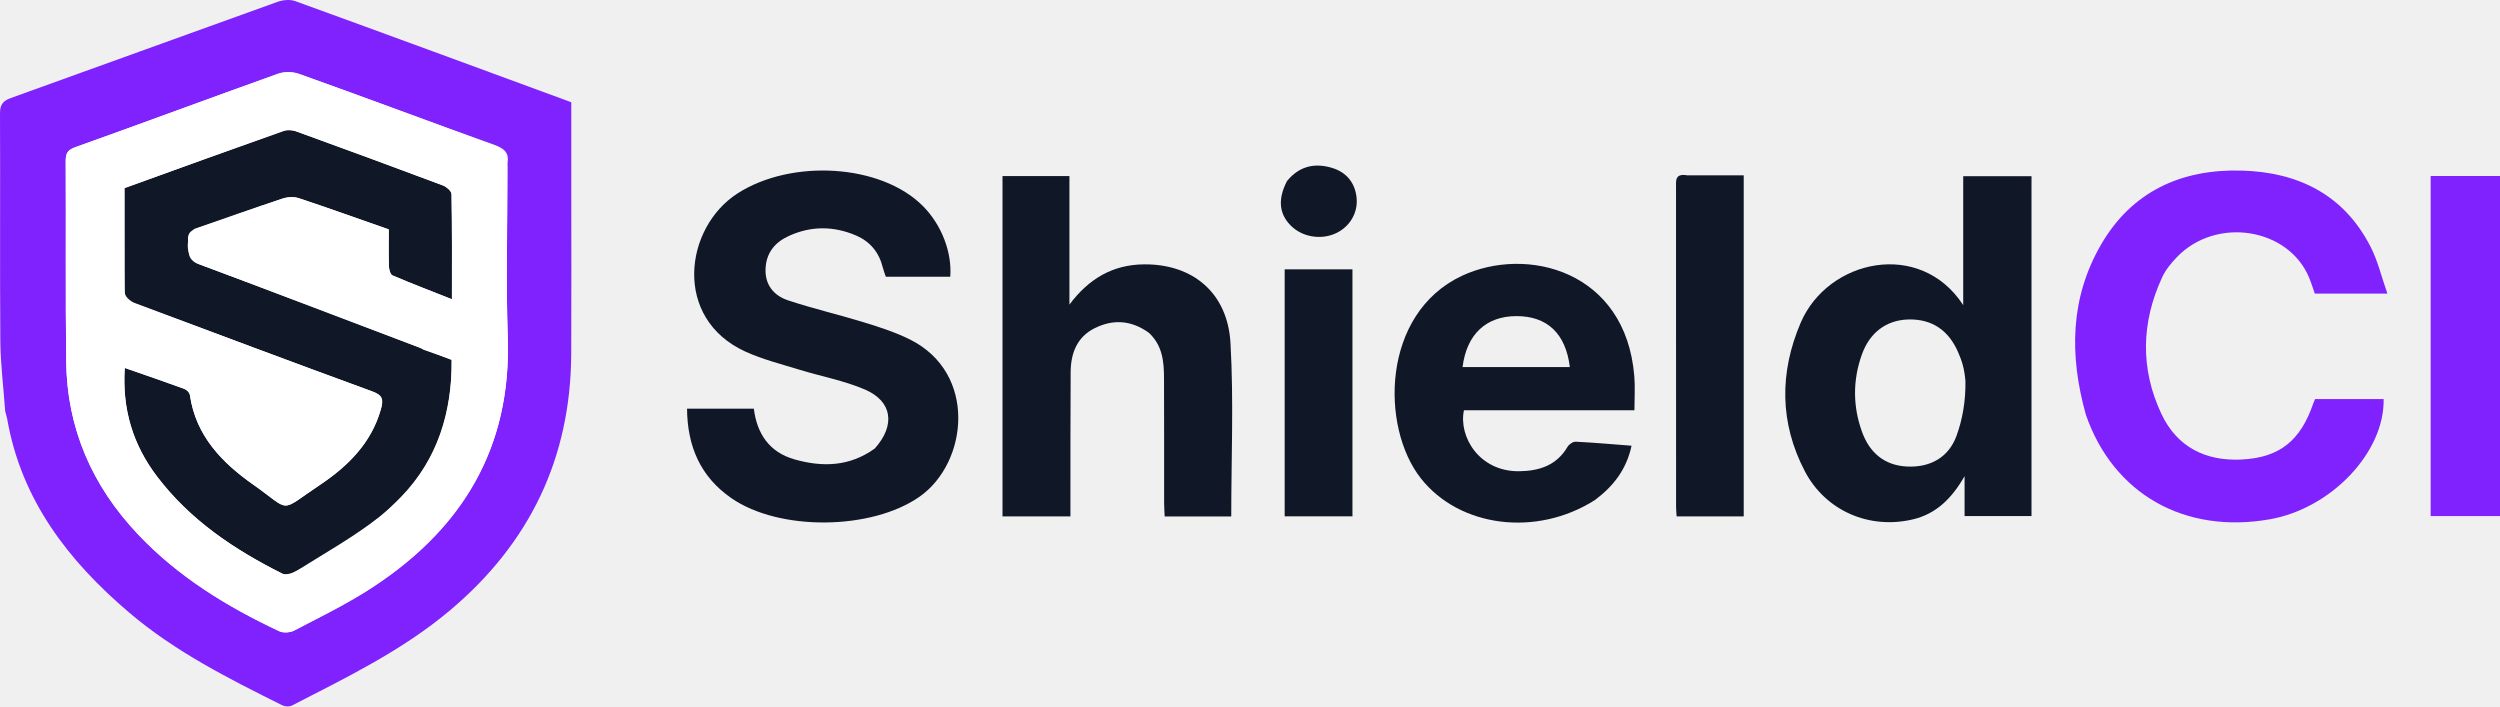
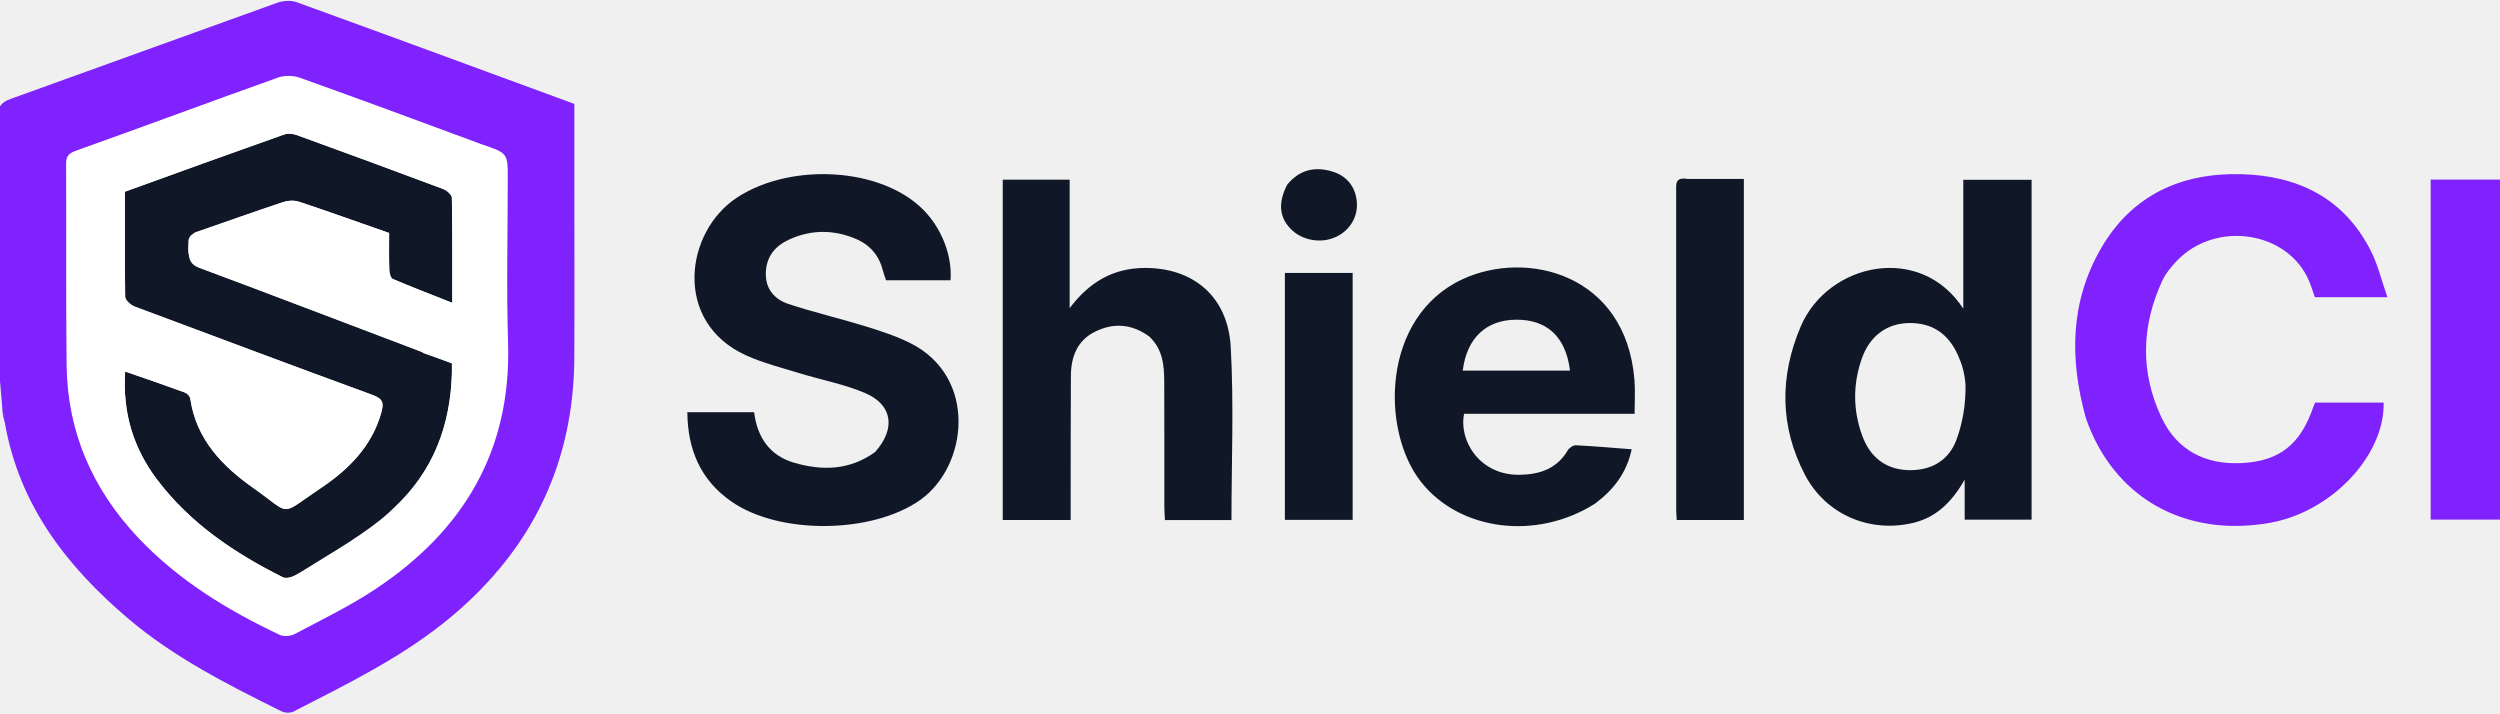
- <svg xmlns="http://www.w3.org/2000/svg" version="1.1" id="Layer_1" x="0px" y="0px" enable-background="new 0 0 1024 1024" viewBox="86.15 375.81 900.85 254.55">
+ <svg xmlns="http://www.w3.org/2000/svg" version="1.1" id="Layer_1" x="0px" y="0px" enable-background="new 0 0 1024 1024" viewBox="86 376 901 254" width="901" height="257">
  <path fill="none" opacity="1" stroke="none" d=" M545,1025   C363.333,1025 182.167,1025 1,1025   C1,683.667 1,342.333 1,1   C342.333,1 683.667,1 1025,1   C1025,342.333 1025,683.667 1025,1025   C865.167,1025 705.333,1025 545,1025  M88.024,524.339   C88.263,525.131 88.589,525.908 88.73,526.717   C93.826,556.02 110.756,577.874 132.705,596.555   C149.284,610.667 168.575,620.332 187.871,629.964   C188.824,630.44 190.418,630.523 191.334,630.051   C211.101,619.878 231.139,610.198 248.346,595.706   C277.027,571.551 291.795,540.92 291.986,503.384   C292.089,483.228 292.004,463.071 292.004,442.914   C292.004,432.769 292.004,422.624 292.004,412.651   C258.636,400.39 225.624,388.217 192.549,376.219   C190.682,375.542 188.106,375.777 186.175,376.469   C154.127,387.954 122.142,399.615 90.1,411.115   C87.197,412.156 86.137,413.5 86.152,416.692   C86.281,444.011 86.066,471.332 86.273,498.65   C86.336,506.926 87.394,515.195 88.024,524.339  M401.104,537.667   C392.226,544.008 382.489,544.176 372.49,541.36   C363.301,538.773 358.892,531.998 357.787,523.059   C349.552,523.059 341.779,523.059 333.716,523.059   C333.832,536.594 338.492,547.55 349.653,555.288   C367.005,567.321 400.299,566.856 417.517,554.776   C434.97,542.53 438.393,510.296 414.07,498.155   C408.912,495.581 403.324,493.769 397.793,492.062   C388.61,489.229 379.216,487.059 370.103,484.032   C365.073,482.361 361.788,478.551 362.008,472.702   C362.227,466.9 365.393,463.111 370.461,460.805   C378.474,457.157 386.618,457.232 394.638,460.676   C399.646,462.826 402.889,466.708 404.224,472.09   C404.529,473.319 405.007,474.506 405.342,475.518   C413.338,475.518 420.966,475.518 428.571,475.518   C429.24,466.672 425.405,456.826 418.782,450.126   C403.652,434.822 371.241,432.987 351.802,445.58   C332.752,457.921 328.49,490.57 354.811,502.537   C360.959,505.332 367.634,507.001 374.123,509.003   C382.036,511.443 390.33,512.944 397.878,516.2   C407.717,520.445 408.875,529.042 401.104,537.667  M837.896,525.635   C847.665,553.847 873.393,568.344 904.079,562.926   C926.226,559.016 945.463,538.745 945.069,519.604   C936.818,519.604 928.565,519.604 920.353,519.604   C920.08,520.273 919.868,520.723 919.708,521.19   C915.123,534.6 907.604,540.717 893.857,541.396   C880.878,542.036 870.585,536.873 864.971,524.915   C857.329,508.639 857.729,492.045 865.255,475.742   C866.482,473.085 868.47,470.66 870.516,468.519   C884.636,453.74 910.778,457.833 918.244,475.928   C919.047,477.874 919.666,479.897 920.273,481.611   C928.887,481.611 937.139,481.611 946.423,481.611   C944.302,475.576 942.973,469.838 940.373,464.749   C930.755,445.918 914.266,437.844 893.938,437.279   C872.235,436.675 854.355,444.735 843.211,463.999   C832.086,483.228 831.792,503.876 837.896,525.635  M818.186,537.5   C818.186,504.764 818.186,472.027 818.186,439.307   C809.735,439.307 801.833,439.307 793.574,439.307   C793.574,454.809 793.574,470.005 793.574,485.755   C778.083,461.935 744.768,469.224 734.982,492.164   C727.335,510.091 727.407,528.192 736.498,545.601   C743.985,559.938 759.783,566.665 775.42,562.967   C783.557,561.043 789.256,555.783 794.067,547.378   C794.067,553.201 794.067,557.448 794.067,561.779   C802.299,561.779 810.167,561.779 818.186,561.779   C818.186,553.8 818.186,546.15 818.186,537.5  M500.448,496.008   C505.15,500.439 505.564,506.283 505.593,512.161   C505.668,527.158 505.613,542.155 505.629,557.152   C505.631,558.738 505.762,560.324 505.834,561.923   C514.082,561.923 521.859,561.923 529.82,561.923   C529.82,540.96 530.729,520.132 529.546,499.424   C528.51,481.305 515.952,470.935 498.435,471.066   C487.097,471.152 478.483,476.25 471.509,485.558   C471.509,470.091 471.509,454.625 471.509,439.256   C463.043,439.256 455.275,439.256 447.393,439.256   C447.393,480.25 447.393,520.984 447.393,561.899   C455.563,561.899 463.482,561.899 471.871,561.899   C471.871,560.073 471.869,558.454 471.871,556.835   C471.888,541.172 471.841,525.508 471.952,509.846   C472,503.133 474.215,497.263 480.565,494.09   C487.145,490.801 493.734,491.098 500.448,496.008  M661.221,555.761   C667.627,550.912 672.253,544.893 674.067,536.419   C667.139,535.889 660.552,535.299 653.951,534.974   C652.978,534.926 651.532,535.897 651.003,536.804   C647.079,543.536 640.74,545.523 633.616,545.614   C619.058,545.799 611.668,533.003 613.671,523.638   C634.025,523.638 654.453,523.638 675.104,523.638   C675.104,519.345 675.379,515.361 675.061,511.424   C671.971,473.163 636.161,464.351 612.993,475.174   C583.914,488.759 583.527,529.69 598.173,548.22   C612.076,565.81 639.784,569.435 661.221,555.761  M693.699,438.994   C689.635,438.191 690.085,440.923 690.087,443.479   C690.11,481.785 690.101,520.092 690.111,558.399   C690.111,559.517 690.23,560.636 690.302,561.899   C698.52,561.899 706.437,561.899 714.484,561.899   C714.484,520.841 714.484,480 714.484,438.993   C707.644,438.993 701.152,438.993 693.699,438.994  M987.003,461.5   C987.003,454.068 987.003,446.636 987.003,439.235   C978.322,439.235 970.226,439.235 962.016,439.235   C962.016,480.209 962.016,520.948 962.016,561.774   C970.431,561.774 978.631,561.774 987.003,561.774   C987.003,528.463 987.003,495.481 987.003,461.5  M549.07,520.5   C549.07,534.269 549.07,548.039 549.07,561.862   C557.528,561.862 565.444,561.862 573.495,561.862   C573.495,532.074 573.495,502.539 573.495,472.854   C565.261,472.854 557.322,472.854 549.07,472.854   C549.07,488.56 549.07,504.03 549.07,520.5  M549.701,441.356   C546.571,447.498 547.035,452.699 551.09,456.922   C555.213,461.216 562.167,462.429 567.642,459.809   C572.671,457.403 575.595,452.342 574.964,446.857   C574.351,441.531 571.226,437.896 566.306,436.36   C560.18,434.448 554.478,435.465 549.701,441.356  z" />
-   <path fill="#7F22FE" opacity="1" stroke="none" d=" M88.01,523.903   C87.394,515.195 86.336,506.926 86.273,498.65   C86.066,471.332 86.281,444.011 86.152,416.692   C86.137,413.5 87.197,412.156 90.1,411.115   C122.142,399.615 154.127,387.954 186.175,376.469   C188.106,375.777 190.682,375.542 192.549,376.219   C225.624,388.217 258.636,400.39 292.004,412.651   C292.004,422.624 292.004,432.769 292.004,442.914   C292.004,463.071 292.089,483.228 291.986,503.384   C291.795,540.92 277.027,571.551 248.346,595.706   C231.139,610.198 211.101,619.878 191.334,630.051   C190.418,630.523 188.824,630.44 187.871,629.964   C168.575,620.332 149.284,610.667 132.705,596.555   C110.756,577.874 93.826,556.02 88.73,526.717   C88.589,525.908 88.263,525.131 88.01,523.903  M269,434.771   C269.762,430.97 267.948,429.325 264.431,428.061   C240.85,419.59 217.374,410.83 193.788,402.373   C191.579,401.581 188.599,401.558 186.396,402.347   C162.047,411.064 137.812,420.096 113.455,428.789   C110.475,429.852 109.809,431.163 109.824,434.038   C109.948,458.02 109.728,482.005 110.001,505.985   C110.279,530.372 119.486,551.206 136.274,568.762   C150.641,583.785 167.997,594.485 186.676,603.181   C188.161,603.873 190.596,603.81 192.056,603.059   C200.833,598.546 209.743,594.186 218.077,588.934   C251.94,567.592 270.652,537.884 269.129,496.667   C268.38,476.376 268.999,456.035 269,434.771  z" />
+   <path fill="#7F22FE" opacity="1" stroke="#7F22FE" stroke-width="2" d=" M88.01,523.903   C87.394,515.195 86.336,506.926 86.273,498.65   C86.066,471.332 86.281,444.011 86.152,416.692   C86.137,413.5 87.197,412.156 90.1,411.115   C122.142,399.615 154.127,387.954 186.175,376.469   C188.106,375.777 190.682,375.542 192.549,376.219   C225.624,388.217 258.636,400.39 292.004,412.651   C292.004,422.624 292.004,432.769 292.004,442.914   C292.004,463.071 292.089,483.228 291.986,503.384   C291.795,540.92 277.027,571.551 248.346,595.706   C231.139,610.198 211.101,619.878 191.334,630.051   C190.418,630.523 188.824,630.44 187.871,629.964   C168.575,620.332 149.284,610.667 132.705,596.555   C110.756,577.874 93.826,556.02 88.73,526.717   C88.589,525.908 88.263,525.131 88.01,523.903  M269,434.771   C269.762,430.97 267.948,429.325 264.431,428.061   C240.85,419.59 217.374,410.83 193.788,402.373   C191.579,401.581 188.599,401.558 186.396,402.347   C162.047,411.064 137.812,420.096 113.455,428.789   C110.475,429.852 109.809,431.163 109.824,434.038   C109.948,458.02 109.728,482.005 110.001,505.985   C110.279,530.372 119.486,551.206 136.274,568.762   C150.641,583.785 167.997,594.485 186.676,603.181   C188.161,603.873 190.596,603.81 192.056,603.059   C200.833,598.546 209.743,594.186 218.077,588.934   C251.94,567.592 270.652,537.884 269.129,496.667   C268.38,476.376 268.999,456.035 269,434.771  z" />
  <path fill="#101828" opacity="1" stroke="none" d=" M401.38,537.415   C408.875,529.042 407.717,520.445 397.878,516.2   C390.33,512.944 382.036,511.443 374.123,509.003   C367.634,507.001 360.959,505.332 354.811,502.537   C328.49,490.57 332.752,457.921 351.802,445.58   C371.241,432.987 403.652,434.822 418.782,450.126   C425.405,456.826 429.24,466.672 428.571,475.518   C420.966,475.518 413.338,475.518 405.342,475.518   C405.007,474.506 404.529,473.319 404.224,472.09   C402.889,466.708 399.646,462.826 394.638,460.676   C386.618,457.232 378.474,457.157 370.461,460.805   C365.393,463.111 362.227,466.9 362.008,472.702   C361.788,478.551 365.073,482.361 370.103,484.032   C379.216,487.059 388.61,489.229 397.793,492.062   C403.324,493.769 408.912,495.581 414.07,498.155   C438.393,510.296 434.97,542.53 417.517,554.776   C400.299,566.856 367.005,567.321 349.653,555.288   C338.492,547.55 333.832,536.594 333.716,523.059   C341.779,523.059 349.552,523.059 357.787,523.059   C358.892,531.998 363.301,538.773 372.49,541.36   C382.489,544.176 392.226,544.008 401.38,537.415  z" />
  <path fill="#7F22FE" opacity="1" stroke="none" d=" M837.775,525.256   C831.792,503.876 832.086,483.228 843.211,463.999   C854.355,444.735 872.235,436.675 893.938,437.279   C914.266,437.844 930.755,445.918 940.373,464.749   C942.973,469.838 944.302,475.576 946.423,481.611   C937.139,481.611 928.887,481.611 920.273,481.611   C919.666,479.897 919.047,477.874 918.244,475.928   C910.778,457.833 884.636,453.74 870.516,468.519   C868.47,470.66 866.482,473.085 865.255,475.742   C857.729,492.045 857.329,508.639 864.971,524.915   C870.585,536.873 880.878,542.036 893.857,541.396   C907.604,540.717 915.123,534.6 919.708,521.19   C919.868,520.723 920.08,520.273 920.353,519.604   C928.565,519.604 936.818,519.604 945.069,519.604   C945.463,538.745 926.226,559.016 904.079,562.926   C873.393,568.344 847.665,553.847 837.775,525.256  z" />
  <path fill="#101828" opacity="1" stroke="none" d="M 818.186 538 C 818.186 546.15 818.186 553.8 818.186 561.779 C 810.167 561.779 802.299 561.779 794.067 561.779 C 794.067 557.448 794.067 553.201 794.067 547.378 C 789.256 555.783 783.557 561.043 775.42 562.967 C 759.783 566.665 743.985 559.938 736.498 545.601 C 727.407 528.192 727.335 510.091 734.982 492.164 C 744.768 469.224 778.083 461.935 793.574 485.755 C 793.574 470.005 793.574 454.809 793.574 439.307 C 801.833 439.307 809.735 439.307 818.186 439.307 C 818.186 472.027 818.186 504.764 818.186 538 M 794.375 513.129 C 793.988 508.568 793.12 505.864 791.678 502.589 C 788.308 494.935 782.417 490.675 773.716 490.932 C 765.988 491.159 759.905 495.528 757.031 503.623 C 753.756 512.845 753.782 522.252 757.116 531.439 C 759.832 538.924 765.178 543.565 773.436 543.922 C 781.801 544.283 788.355 540.556 791.159 532.851 C 793.309 526.944 794.489 520.345 794.375 513.129 Z" />
  <path fill="#101828" opacity="1" stroke="none" d=" M500.169,495.75   C493.734,491.098 487.145,490.801 480.565,494.09   C474.215,497.263 472,503.133 471.952,509.846   C471.841,525.508 471.888,541.172 471.871,556.835   C471.869,558.454 471.871,560.073 471.871,561.899   C463.482,561.899 455.563,561.899 447.393,561.899   C447.393,520.984 447.393,480.25 447.393,439.256   C455.275,439.256 463.043,439.256 471.509,439.256   C471.509,454.625 471.509,470.091 471.509,485.558   C478.483,476.25 487.097,471.152 498.435,471.066   C515.952,470.935 528.51,481.305 529.546,499.424   C530.729,520.132 529.82,540.96 529.82,561.923   C521.859,561.923 514.082,561.923 505.834,561.923   C505.762,560.324 505.631,558.738 505.629,557.152   C505.613,542.155 505.668,527.158 505.593,512.161   C505.564,506.283 505.15,500.439 500.169,495.75  z" />
  <path fill="#101828" opacity="1" stroke="none" d=" M660.919,555.959   C639.784,569.435 612.076,565.81 598.173,548.22   C583.527,529.69 583.914,488.759 612.993,475.174   C636.161,464.351 671.971,473.163 675.061,511.424   C675.379,515.361 675.104,519.345 675.104,523.638   C654.453,523.638 634.025,523.638 613.671,523.638   C611.668,533.003 619.058,545.799 633.616,545.614   C640.74,545.523 647.079,543.536 651.003,536.804   C651.532,535.897 652.978,534.926 653.951,534.974   C660.552,535.299 667.139,535.889 674.067,536.419   C672.253,544.893 667.627,550.912 660.919,555.959  M630.501,508.068   C637.594,508.068 644.686,508.068 651.825,508.068   C650.343,495.953 643.636,489.703 632.568,489.718   C621.682,489.733 614.656,496.23 613.171,508.068   C618.649,508.068 624.076,508.068 630.501,508.068  z" />
  <path fill="#101828" opacity="1" stroke="none" d=" M694.18,438.994   C701.152,438.993 707.644,438.993 714.484,438.993   C714.484,480 714.484,520.841 714.484,561.899   C706.437,561.899 698.52,561.899 690.302,561.899   C690.23,560.636 690.111,559.517 690.111,558.399   C690.101,520.092 690.11,481.785 690.087,443.479   C690.085,440.923 689.635,438.191 694.18,438.994  z" />
  <path fill="#7F22FE" opacity="1" stroke="none" d=" M987.003,462   C987.003,495.481 987.003,528.463 987.003,561.774   C978.631,561.774 970.431,561.774 962.016,561.774   C962.016,520.948 962.016,480.209 962.016,439.235   C970.226,439.235 978.322,439.235 987.003,439.235   C987.003,446.636 987.003,454.068 987.003,462  z" />
  <path fill="#101828" opacity="1" stroke="none" d=" M549.07,520   C549.07,504.03 549.07,488.56 549.07,472.854   C557.322,472.854 565.261,472.854 573.495,472.854   C573.495,502.539 573.495,532.074 573.495,561.862   C565.444,561.862 557.528,561.862 549.07,561.862   C549.07,548.039 549.07,534.269 549.07,520  z" />
  <path fill="#101828" opacity="1" stroke="none" d=" M549.906,441.046   C554.478,435.465 560.18,434.448 566.306,436.36   C571.226,437.896 574.351,441.531 574.964,446.857   C575.595,452.342 572.671,457.403 567.642,459.809   C562.167,462.429 555.213,461.216 551.09,456.922   C547.035,452.699 546.571,447.498 549.906,441.046  z" />
  <path fill="#101828" opacity="1" stroke="none" d=" M156.186,458.293   C152.368,462.123 153.345,469.25 157.613,470.871   C187.934,482.39 218.272,493.867 248.957,505.491   C248.897,524.142 244.057,541.119 230.552,554.97   C219.339,566.47 206.238,575.266 191.778,582.1   C190.624,582.646 188.823,582.974 187.792,582.46   C170.313,573.747 154.387,563.001 142.461,547.134   C133.985,535.858 130.171,523.201 131.091,508.419   C138.579,510.993 145.901,513.46 153.166,516.087   C153.858,516.338 154.516,517.54 154.64,518.381   C156.804,533.029 166.317,542.666 177.579,550.571   C191.399,560.272 186.352,560.605 201.415,550.555   C211.36,543.92 219.942,535.53 223.43,523.232   C224.454,519.621 223.978,518.188 220.256,516.829   C191.649,506.386 163.128,495.707 134.632,484.966   C133.18,484.419 131.18,482.646 131.155,481.409   C130.899,468.763 130.998,456.109 130.998,443.637   C150.06,436.702 168.791,429.835 187.585,423.141   C189.216,422.559 191.429,422.624 193.074,423.216   C210.634,429.54 228.15,435.99 245.621,442.558   C246.969,443.065 248.831,444.711 248.853,445.858   C249.088,458.159 248.999,470.466 248.999,483.641   C241.518,480.679 234.422,477.956 227.437,474.974   C226.703,474.66 226.328,472.823 226.294,471.678   C226.163,467.359 226.241,463.035 226.241,458.45   C215.14,454.599 204.223,450.715 193.218,447.098   C191.578,446.56 189.403,446.904 187.684,447.471   C177.272,450.904 166.92,454.521 156.186,458.293  z" />
  <path fill="#FFFFFF" opacity="1" stroke="none" d=" M259.522,426.478   C268.999,429.67 268.999,429.67 268.999,438.937   C268.999,458.594 268.487,478.268 269.108,497.906   C270.344,537.011 252.945,565.887 221.166,586.904   C211.996,592.969 202.001,597.803 192.264,602.974   C190.78,603.762 188.304,604.01 186.847,603.322   C167.916,594.391 150.214,583.59 135.72,568.198   C119.324,550.788 110.294,530.192 110.008,506.175   C109.721,482.023 109.944,457.865 109.828,433.71   C109.815,430.989 110.514,429.835 113.294,428.843   C137.658,420.15 161.902,411.121 186.267,402.43   C188.597,401.599 191.751,401.69 194.102,402.53   C215.851,410.293 237.507,418.314 259.522,426.478  M238.753,501.836   C238.321,501.586 237.914,501.27 237.453,501.095   C210.965,491.037 184.527,480.841 157.93,471.08   C153.115,469.313 154.353,466.121 153.937,462.866   C153.482,459.309 155.476,458.587 158.257,457.664   C168.196,454.366 178.005,450.675 187.939,447.361   C189.782,446.747 192.164,446.638 193.982,447.242   C204.681,450.801 215.288,454.64 226.241,458.496   C226.241,462.999 226.152,467.484 226.305,471.961   C226.343,473.061 226.898,474.783 227.684,475.116   C234.583,478.046 241.588,480.726 248.997,483.651   C248.997,470.501 249.07,458.033 248.859,445.569   C248.842,444.563 247.05,443.138 245.798,442.668   C228.167,436.06 210.494,429.561 192.8,423.122   C191.572,422.675 189.941,422.48 188.756,422.898   C169.512,429.697 150.31,436.615 130.998,443.541   C130.998,455.727 131.097,467.72 130.931,479.709   C130.888,482.805 131.828,484.11 134.853,485.219   C163.294,495.641 191.61,506.404 220.068,516.776   C224.086,518.24 224.387,519.718 223.307,523.506   C219.846,535.648 211.344,543.882 201.566,550.434   C186.327,560.645 191.437,560.307 177.335,550.384   C166.067,542.456 156.662,532.74 154.548,518.081   C154.428,517.25 153.282,516.228 152.391,515.901   C145.389,513.326 138.333,510.899 131.112,508.363   C130.084,523.405 134.153,536.291 142.942,547.783   C154.894,563.408 170.78,573.941 188.056,582.629   C189.16,583.185 191.318,582.598 192.534,581.829   C202.824,575.323 213.572,569.367 223.104,561.874   C241.171,547.673 249.329,528.421 248.855,505.453   C245.654,504.268 242.591,503.134 238.753,501.836  z" />
</svg>
